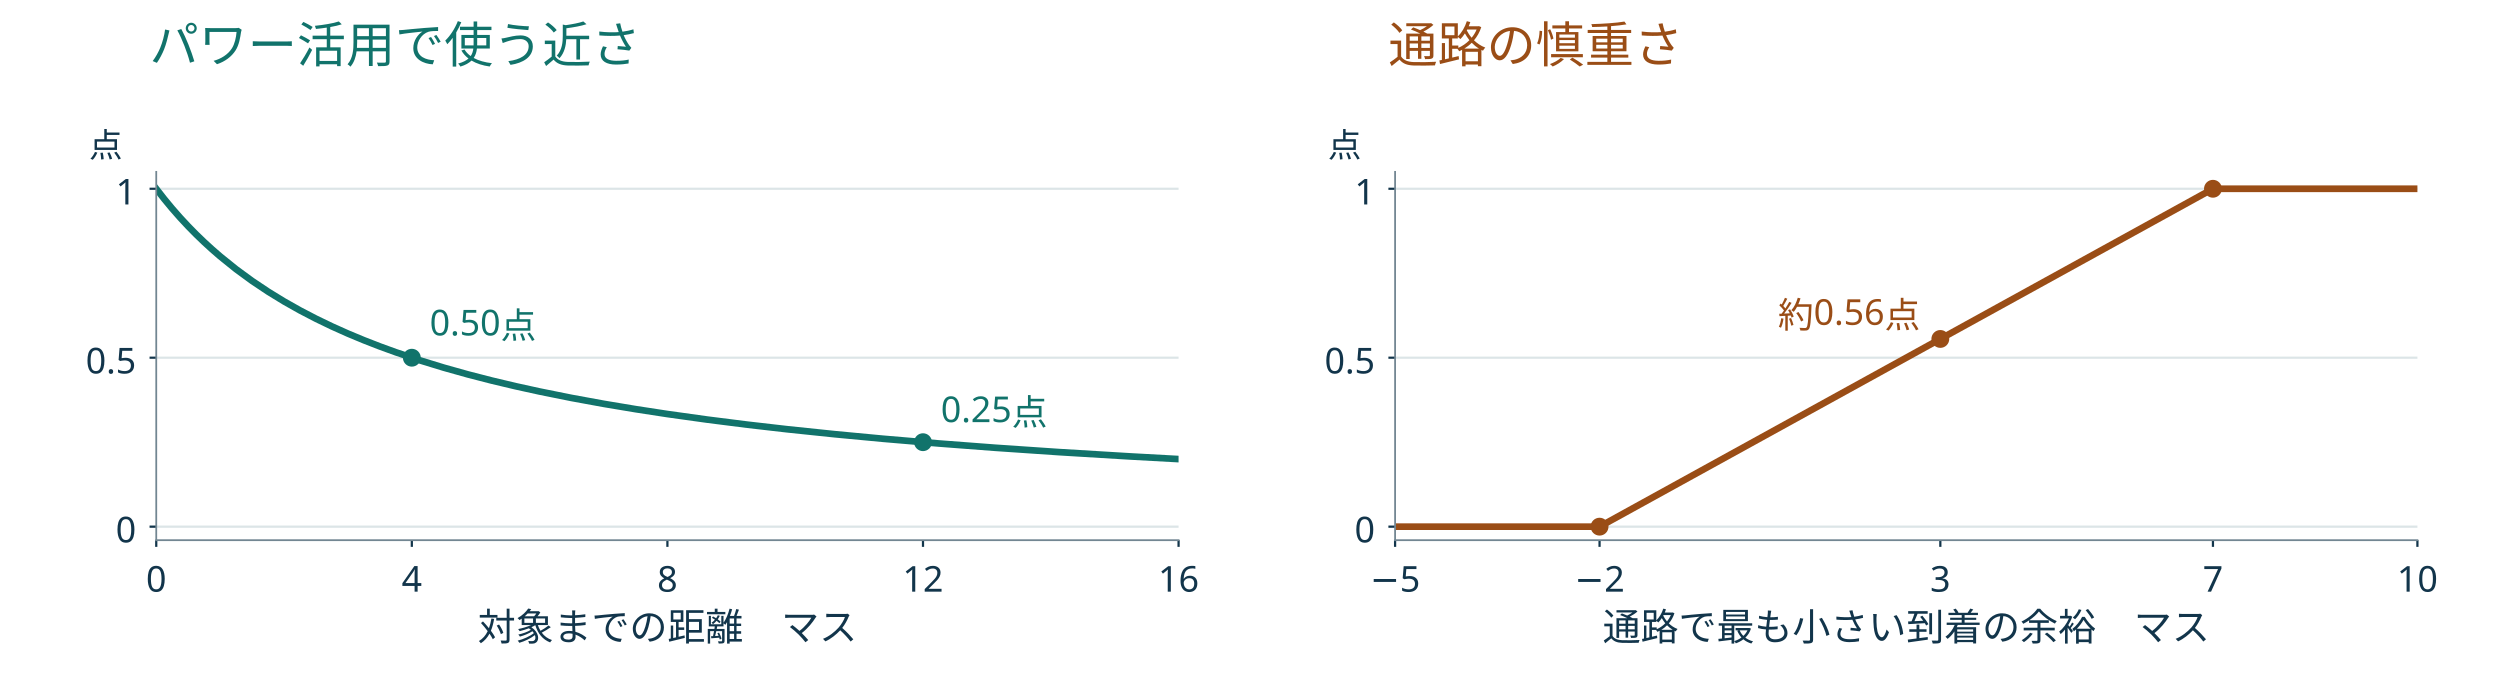
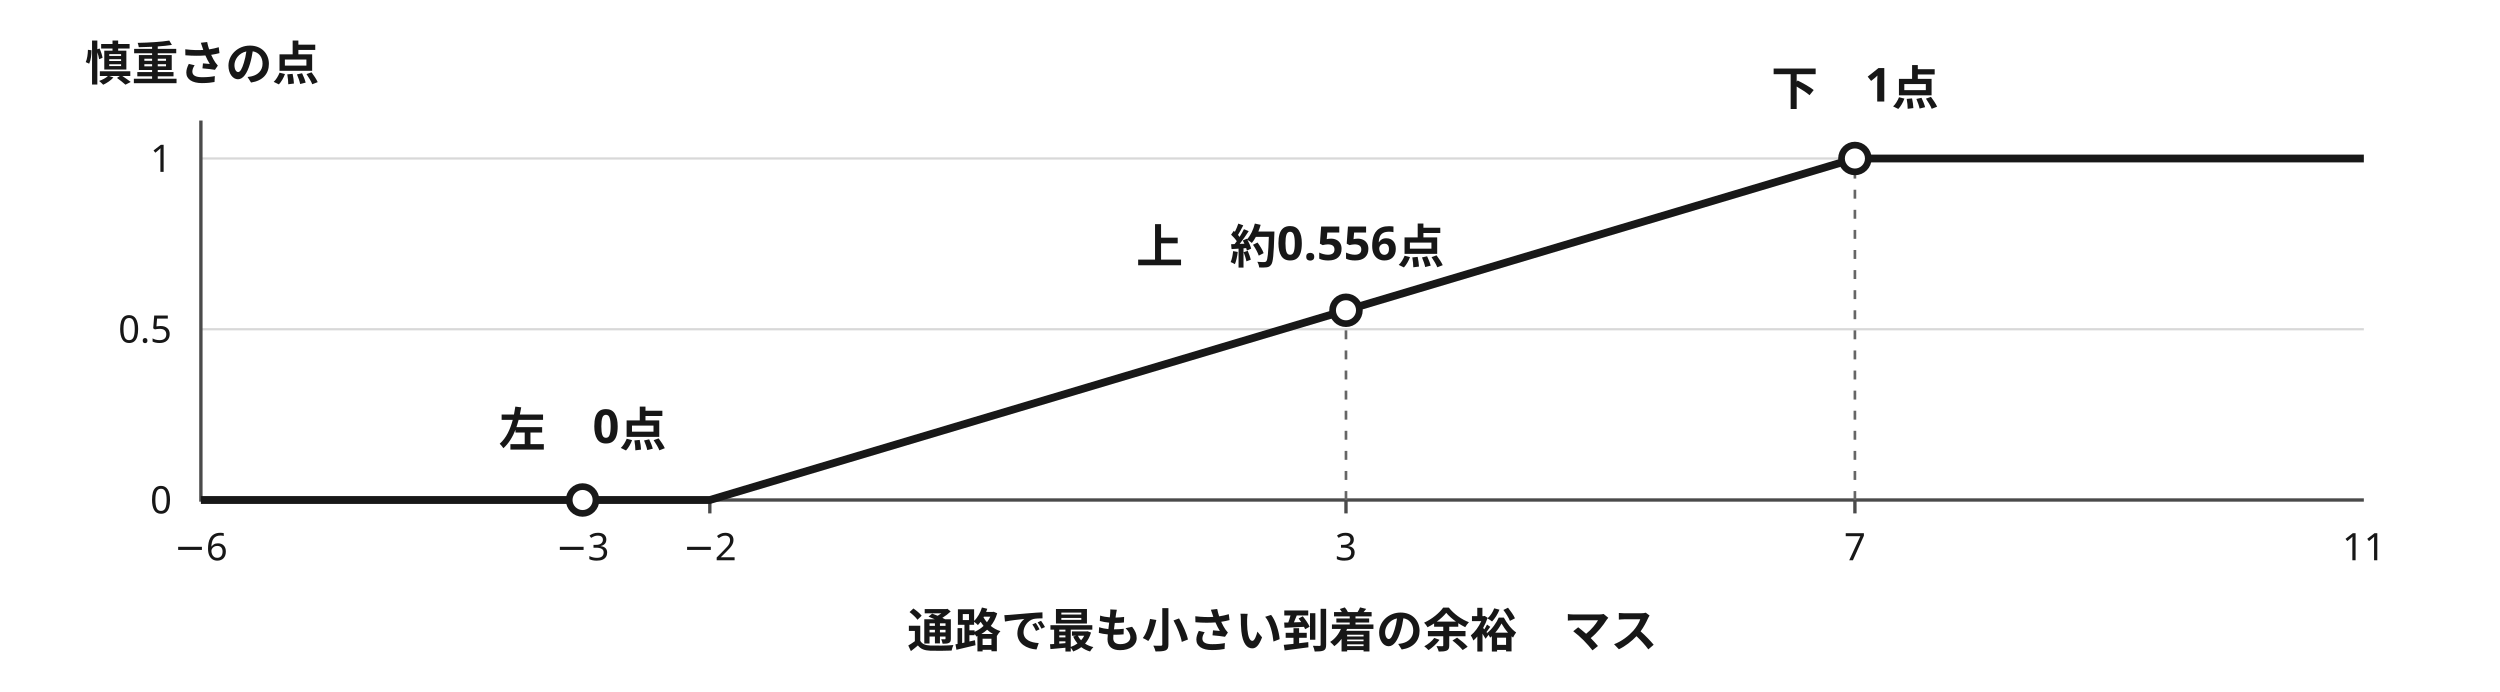
- <svg xmlns="http://www.w3.org/2000/svg" xmlns:xlink="http://www.w3.org/1999/xlink" width="1120" height="310" viewBox="0 0 1120 310" version="1.1" role="img" aria-labelledby="title desc" lang="ja">
-   <style>text { font-family: "Hiragino Sans", "Yu Gothic", "Noto Sans JP", sans-serif !important }</style>
-   <defs>
-     <style type="text/css">*{stroke-linejoin: round; stroke-linecap: butt}</style>
-   </defs>
-   <g id="figure_1">
-     <g id="patch_1">
-       <path d="M 0 310 L 1120 310 L 1120 0 L 0 0 z " style="fill: #ffffff" />
-     </g>
-     <g id="axes_1">
-       <g id="patch_2">
-         <path d="M 70 242 L 528 242 L 528 77 L 70 77 z " style="fill: #ffffff" />
-       </g>
-       <g id="matplotlib.axis_1">
-         <g id="xtick_1">
-           <g id="line2d_1">
-             <defs>
-               <path id="m23613b731c" d="M 0 0 L 0 3 " style="stroke: #12354b" />
-             </defs>
-             <g>
-               <use xlink:href="#m23613b731c" x="70" y="242" style="fill: #12354b; stroke: #12354b" />
-             </g>
-           </g>
-           <g id="text_1">
-             <text style="font-size: 16px; font-family: 'Hiragino Sans W3'; text-anchor: middle; fill: #12354b" x="70" y="265.08" transform="rotate(-0 70 265.08)">0</text>
-           </g>
-         </g>
-         <g id="xtick_2">
-           <g id="line2d_2">
-             <g>
-               <use xlink:href="#m23613b731c" x="184.5" y="242" style="fill: #12354b; stroke: #12354b" />
-             </g>
-           </g>
-           <g id="text_2">
-             <text style="font-size: 16px; font-family: 'Hiragino Sans W3'; text-anchor: middle; fill: #12354b" x="184.5" y="265.08" transform="rotate(-0 184.5 265.08)">4</text>
-           </g>
-         </g>
-         <g id="xtick_3">
-           <g id="line2d_3">
-             <g>
-               <use xlink:href="#m23613b731c" x="299" y="242" style="fill: #12354b; stroke: #12354b" />
-             </g>
-           </g>
-           <g id="text_3">
-             <text style="font-size: 16px; font-family: 'Hiragino Sans W3'; text-anchor: middle; fill: #12354b" x="299" y="265.08" transform="rotate(-0 299 265.08)">8</text>
-           </g>
-         </g>
-         <g id="xtick_4">
-           <g id="line2d_4">
-             <g>
-               <use xlink:href="#m23613b731c" x="413.5" y="242" style="fill: #12354b; stroke: #12354b" />
-             </g>
-           </g>
-           <g id="text_4">
-             <text style="font-size: 16px; font-family: 'Hiragino Sans W3'; text-anchor: middle; fill: #12354b" x="413.5" y="265.08" transform="rotate(-0 413.5 265.08)">12</text>
-           </g>
-         </g>
-         <g id="xtick_5">
-           <g id="line2d_5">
-             <g>
-               <use xlink:href="#m23613b731c" x="528" y="242" style="fill: #12354b; stroke: #12354b" />
-             </g>
-           </g>
-           <g id="text_5">
-             <text style="font-size: 16px; font-family: 'Hiragino Sans W3'; text-anchor: middle; fill: #12354b" x="528" y="265.08" transform="rotate(-0 528 265.08)">16</text>
-           </g>
-         </g>
-         <g id="text_6">
-           <text style="font-size: 17px; font-family: 'Hiragino Sans W3'; text-anchor: middle; fill: #12354b" x="299" y="286.96" transform="rotate(-0 299 286.96)">対象までの距離　マス</text>
-         </g>
-       </g>
-       <g id="matplotlib.axis_2">
-         <g id="ytick_1">
-           <g id="line2d_6">
-             <path d="M 70 235.945 L 528 235.945 " clip-path="url(#p001bfd7a4e)" style="fill: none; stroke: #dce5e7; stroke-linecap: square" />
-           </g>
-           <g id="line2d_7">
-             <defs>
-               <path id="m87934d4e91" d="M 0 0 L -3 0 " style="stroke: #12354b" />
-             </defs>
-             <g>
-               <use xlink:href="#m87934d4e91" x="70" y="235.945" style="fill: #12354b; stroke: #12354b" />
-             </g>
-           </g>
-           <g id="text_7">
-             <text style="font-size: 16px; font-family: 'Hiragino Sans W3'; text-anchor: end; fill: #12354b" x="61" y="242.985" transform="rotate(-0 61 242.985)">0</text>
-           </g>
-         </g>
-         <g id="ytick_2">
-           <g id="line2d_8">
-             <path d="M 70 160.257 L 528 160.257 " clip-path="url(#p001bfd7a4e)" style="fill: none; stroke: #dce5e7; stroke-linecap: square" />
-           </g>
-           <g id="line2d_9">
-             <g>
-               <use xlink:href="#m87934d4e91" x="70" y="160.257" style="fill: #12354b; stroke: #12354b" />
-             </g>
-           </g>
-           <g id="text_8">
-             <text style="font-size: 16px; font-family: 'Hiragino Sans W3'; text-anchor: end; fill: #12354b" x="61" y="167.297" transform="rotate(-0 61 167.2969)">0.5</text>
-           </g>
-         </g>
-         <g id="ytick_3">
-           <g id="line2d_10">
-             <path d="M 70 84.569 L 528 84.569 " clip-path="url(#p001bfd7a4e)" style="fill: none; stroke: #dce5e7; stroke-linecap: square" />
-           </g>
-           <g id="line2d_11">
-             <g>
-               <use xlink:href="#m87934d4e91" x="70" y="84.569" style="fill: #12354b; stroke: #12354b" />
-             </g>
-           </g>
-           <g id="text_9">
-             <text style="font-size: 16px; font-family: 'Hiragino Sans W3'; text-anchor: end; fill: #12354b" x="61" y="91.609" transform="rotate(-0 61 91.60881)">1</text>
-           </g>
-         </g>
-       </g>
-       <g id="line2d_12">
-         <path d="M 70 84.569 L 73.578 89.156 L 77.156 93.473 L 80.734 97.544 L 84.312 101.388 L 87.891 105.025 L 91.469 108.47 L 95.047 111.739 L 98.625 114.844 L 105.781 120.611 L 112.938 125.853 L 120.094 130.64 L 127.25 135.028 L 134.406 139.064 L 141.562 142.79 L 148.719 146.241 L 155.875 149.444 L 163.031 152.427 L 170.188 155.211 L 177.344 157.815 L 188.078 161.421 L 198.812 164.709 L 209.547 167.719 L 220.281 170.485 L 231.016 173.035 L 241.75 175.394 L 256.062 178.278 L 270.375 180.899 L 284.688 183.292 L 299 185.486 L 316.891 187.984 L 334.781 190.246 L 352.672 192.305 L 374.141 194.543 L 395.609 196.563 L 420.656 198.683 L 445.703 200.587 L 474.328 202.538 L 506.531 204.49 L 528 205.67 L 528 205.67 " clip-path="url(#p001bfd7a4e)" style="fill: none; stroke: #11736b; stroke-width: 3; stroke-linecap: square" />
-       </g>
-       <g id="line2d_13">
-         <defs>
-           <path id="md8f3335bde" d="M 0 3.5 C 0.928 3.5 1.819 3.131 2.475 2.475 C 3.131 1.819 3.5 0.928 3.5 0 C 3.5 -0.928 3.131 -1.819 2.475 -2.475 C 1.819 -3.131 0.928 -3.5 0 -3.5 C -0.928 -3.5 -1.819 -3.131 -2.475 -2.475 C -3.131 -1.819 -3.5 -0.928 -3.5 0 C -3.5 0.928 -3.131 1.819 -2.475 2.475 C -1.819 3.131 -0.928 3.5 0 3.5 z " style="stroke: #11736b" />
-         </defs>
-         <g clip-path="url(#p001bfd7a4e)">
-           <use xlink:href="#md8f3335bde" x="184.5" y="160.257" style="fill: #11736b; stroke: #11736b" />
-         </g>
-       </g>
-       <g id="line2d_14">
-         <g clip-path="url(#p001bfd7a4e)">
-           <use xlink:href="#md8f3335bde" x="413.5" y="198.101" style="fill: #11736b; stroke: #11736b" />
-         </g>
-       </g>
-       <g id="patch_3">
-         <path d="M 70 242 L 70 77 " style="fill: none; stroke: #728692; stroke-width: 0.8; stroke-linejoin: miter; stroke-linecap: square" />
-       </g>
-       <g id="patch_4">
-         <path d="M 70 242 L 528 242 " style="fill: none; stroke: #728692; stroke-width: 0.8; stroke-linejoin: miter; stroke-linecap: square" />
-       </g>
-       <g id="text_10">
-         <text style="font-size: 15px; font-family: 'Hiragino Sans W3'; text-anchor: end; fill: #12354b" x="54.886" y="70.4" transform="rotate(-0 54.886 70.4)">点</text>
-       </g>
-       <g id="text_11">
-         <text style="font-size: 16px; font-family: 'Hiragino Sans W3'; text-anchor: start; fill: #11736b" x="192.5" y="150.257" transform="rotate(-0 192.5 150.2569)">0.50点</text>
-       </g>
-       <g id="text_12">
-         <text style="font-size: 16px; font-family: 'Hiragino Sans W3'; text-anchor: start; fill: #11736b" x="421.5" y="189.101" transform="rotate(-0 421.5 189.1009)">0.25点</text>
-       </g>
-     </g>
-     <g id="axes_2">
-       <g id="patch_5">
-         <path d="M 625 242 L 1083 242 L 1083 77 L 625 77 z " style="fill: #ffffff" />
-       </g>
-       <g id="matplotlib.axis_3">
-         <g id="xtick_6">
-           <g id="line2d_15">
-             <g>
-               <use xlink:href="#m23613b731c" x="625" y="242" style="fill: #12354b; stroke: #12354b" />
-             </g>
-           </g>
-           <g id="text_13">
-             <text style="font-size: 16px; font-family: 'Hiragino Sans W3'; text-anchor: middle; fill: #12354b" x="625" y="265.08" transform="rotate(-0 625 265.08)">−5</text>
-           </g>
-         </g>
-         <g id="xtick_7">
-           <g id="line2d_16">
-             <g>
-               <use xlink:href="#m23613b731c" x="716.6" y="242" style="fill: #12354b; stroke: #12354b" />
-             </g>
-           </g>
-           <g id="text_14">
-             <text style="font-size: 16px; font-family: 'Hiragino Sans W3'; text-anchor: middle; fill: #12354b" x="716.6" y="265.08" transform="rotate(-0 716.6 265.08)">−2</text>
-           </g>
-         </g>
-         <g id="xtick_8">
-           <g id="line2d_17">
-             <g>
-               <use xlink:href="#m23613b731c" x="869.267" y="242" style="fill: #12354b; stroke: #12354b" />
-             </g>
-           </g>
-           <g id="text_15">
-             <text style="font-size: 16px; font-family: 'Hiragino Sans W3'; text-anchor: middle; fill: #12354b" x="869.267" y="265.08" transform="rotate(-0 869.2667 265.08)">3</text>
-           </g>
-         </g>
-         <g id="xtick_9">
-           <g id="line2d_18">
-             <g>
-               <use xlink:href="#m23613b731c" x="991.4" y="242" style="fill: #12354b; stroke: #12354b" />
-             </g>
-           </g>
-           <g id="text_16">
-             <text style="font-size: 16px; font-family: 'Hiragino Sans W3'; text-anchor: middle; fill: #12354b" x="991.4" y="265.08" transform="rotate(-0 991.4 265.08)">7</text>
-           </g>
-         </g>
-         <g id="xtick_10">
-           <g id="line2d_19">
-             <g>
-               <use xlink:href="#m23613b731c" x="1083" y="242" style="fill: #12354b; stroke: #12354b" />
-             </g>
-           </g>
-           <g id="text_17">
-             <text style="font-size: 16px; font-family: 'Hiragino Sans W3'; text-anchor: middle; fill: #12354b" x="1083" y="265.08" transform="rotate(-0 1083 265.08)">10</text>
-           </g>
-         </g>
-         <g id="text_18">
-           <text style="font-size: 17px; font-family: 'Hiragino Sans W3'; text-anchor: middle; fill: #12354b" x="854" y="286.96" transform="rotate(-0 854 286.96)">通路で最も小さい到着の余裕　マス</text>
-         </g>
-       </g>
-       <g id="matplotlib.axis_4">
-         <g id="ytick_4">
-           <g id="line2d_20">
-             <path d="M 625 235.945 L 1083 235.945 " clip-path="url(#pb1acd68c63)" style="fill: none; stroke: #dce5e7; stroke-linecap: square" />
-           </g>
-           <g id="line2d_21">
-             <g>
-               <use xlink:href="#m87934d4e91" x="625" y="235.945" style="fill: #12354b; stroke: #12354b" />
-             </g>
-           </g>
-           <g id="text_19">
-             <text style="font-size: 16px; font-family: 'Hiragino Sans W3'; text-anchor: end; fill: #12354b" x="616" y="242.985" transform="rotate(-0 616 242.985)">0</text>
-           </g>
-         </g>
-         <g id="ytick_5">
-           <g id="line2d_22">
-             <path d="M 625 160.257 L 1083 160.257 " clip-path="url(#pb1acd68c63)" style="fill: none; stroke: #dce5e7; stroke-linecap: square" />
-           </g>
-           <g id="line2d_23">
-             <g>
-               <use xlink:href="#m87934d4e91" x="625" y="160.257" style="fill: #12354b; stroke: #12354b" />
-             </g>
-           </g>
-           <g id="text_20">
-             <text style="font-size: 16px; font-family: 'Hiragino Sans W3'; text-anchor: end; fill: #12354b" x="616" y="167.297" transform="rotate(-0 616 167.2969)">0.5</text>
-           </g>
-         </g>
-         <g id="ytick_6">
-           <g id="line2d_24">
-             <path d="M 625 84.569 L 1083 84.569 " clip-path="url(#pb1acd68c63)" style="fill: none; stroke: #dce5e7; stroke-linecap: square" />
-           </g>
-           <g id="line2d_25">
-             <g>
-               <use xlink:href="#m87934d4e91" x="625" y="84.569" style="fill: #12354b; stroke: #12354b" />
-             </g>
-           </g>
-           <g id="text_21">
-             <text style="font-size: 16px; font-family: 'Hiragino Sans W3'; text-anchor: end; fill: #12354b" x="616" y="91.609" transform="rotate(-0 616 91.60881)">1</text>
-           </g>
-         </g>
-       </g>
-       <g id="line2d_26">
-         <path d="M 625 235.945 L 716.6 235.945 L 991.4 84.569 L 1083 84.569 " clip-path="url(#pb1acd68c63)" style="fill: none; stroke: #9a4d16; stroke-width: 3; stroke-linecap: square" />
-       </g>
-       <g id="line2d_27">
-         <defs>
-           <path id="m243d0f53c5" d="M 0 3.5 C 0.928 3.5 1.819 3.131 2.475 2.475 C 3.131 1.819 3.5 0.928 3.5 0 C 3.5 -0.928 3.131 -1.819 2.475 -2.475 C 1.819 -3.131 0.928 -3.5 0 -3.5 C -0.928 -3.5 -1.819 -3.131 -2.475 -2.475 C -3.131 -1.819 -3.5 -0.928 -3.5 0 C -3.5 0.928 -3.131 1.819 -2.475 2.475 C -1.819 3.131 -0.928 3.5 0 3.5 z " style="stroke: #9a4d16" />
-         </defs>
-         <g clip-path="url(#pb1acd68c63)">
-           <use xlink:href="#m243d0f53c5" x="716.6" y="235.945" style="fill: #9a4d16; stroke: #9a4d16" />
-         </g>
-       </g>
-       <g id="line2d_28">
-         <g clip-path="url(#pb1acd68c63)">
-           <use xlink:href="#m243d0f53c5" x="869.267" y="151.847" style="fill: #9a4d16; stroke: #9a4d16" />
-         </g>
-       </g>
-       <g id="line2d_29">
-         <g clip-path="url(#pb1acd68c63)">
-           <use xlink:href="#m243d0f53c5" x="991.4" y="84.569" style="fill: #9a4d16; stroke: #9a4d16" />
-         </g>
-       </g>
-       <g id="patch_6">
-         <path d="M 625 242 L 625 77 " style="fill: none; stroke: #728692; stroke-width: 0.8; stroke-linejoin: miter; stroke-linecap: square" />
-       </g>
-       <g id="patch_7">
-         <path d="M 625 242 L 1083 242 " style="fill: none; stroke: #728692; stroke-width: 0.8; stroke-linejoin: miter; stroke-linecap: square" />
-       </g>
-       <g id="text_22">
-         <text style="font-size: 15px; font-family: 'Hiragino Sans W3'; text-anchor: end; fill: #12354b" x="609.886" y="70.4" transform="rotate(-0 609.886 70.4)">点</text>
-       </g>
-       <g id="text_23">
-         <text style="font-size: 16px; font-family: 'Hiragino Sans W3'; text-anchor: end; fill: #9a4d16" x="860.267" y="146.847" transform="rotate(-0 860.2667 146.8471)">約0.56点</text>
-       </g>
-     </g>
-     <g id="text_24">
-       <text style="font-size: 22px; font-family: 'Hiragino Sans W6'; text-anchor: start; fill: #11736b" x="67" y="28" transform="rotate(-0 67 28)">パワー活用で使う近さ</text>
-     </g>
-     <g id="text_25">
-       <text style="font-size: 22px; font-family: 'Hiragino Sans W6'; text-anchor: start; fill: #9a4d16" x="622" y="28" transform="rotate(-0 622 28)">通路の慎重さ</text>
-     </g>
+ <svg xmlns="http://www.w3.org/2000/svg" width="1120" height="310" viewBox="0 0 1120 310" role="img" aria-labelledby="title desc" lang="ja">
+   <style>
+     text { fill: #171717; font-family: "Hiragino Sans", "Yu Gothic", "Noto Sans JP", sans-serif; }
+     .axis { fill: none; stroke: #4a4a4a; stroke-width: 1.5; }
+     .grid { fill: none; stroke: #d8d8d8; stroke-width: 1; }
+     .guide { fill: none; stroke: #666; stroke-width: 1.2; stroke-dasharray: 4 5; }
+     .tick { font-size: 17px; }
+     .label { font-size: 21px; font-weight: 600; }
+     .point { fill: #fff; stroke: #181818; stroke-width: 3; }
+   </style>
+   <rect width="1120" height="310" fill="#fff" />
+   <text x="38" y="36" class="label">慎重さの点</text>
+   <path class="grid" d="M90 71H1059 M90 147.5H1059" />
+   <path class="axis" d="M90 54V224H1059 M261 224v6 M318 224v6 M603 224v6 M831 224v6" />
+   <g class="tick" text-anchor="end">
+     <text x="77" y="230">0</text>
+     <text x="77" y="153.5">0.5</text>
+     <text x="77" y="77">1</text>
  </g>
-   <defs>
-     <clipPath id="p001bfd7a4e">
-       <rect x="70" y="77" width="458" height="165" />
-     </clipPath>
-     <clipPath id="pb1acd68c63">
-       <rect x="625" y="77" width="458" height="165" />
-     </clipPath>
-   </defs>
+   <g class="tick" text-anchor="middle">
+     <text x="90" y="251">−6</text>
+     <text x="261" y="251">−3</text>
+     <text x="318" y="251">−2</text>
+     <text x="603" y="251">3</text>
+     <text x="831" y="251">7</text>
+     <text x="1059" y="251">11</text>
+   </g>
+   <text x="574.5" y="290" text-anchor="middle" class="label">通路で最も小さい到着の余裕　マス</text>
+   <path class="guide" d="M603 224V139 M831 224V71" />
+   <path fill="none" stroke="#181818" stroke-width="3.5" d="M90 224H318L831 71H1059" />
+   <g class="point">
+     <circle cx="261" cy="224" r="6" />
+     <circle cx="603" cy="139" r="6" />
+     <circle cx="831" cy="71" r="6" />
+   </g>
+   <g class="label" text-anchor="middle">
+     <text x="261" y="200">左　0点</text>
+     <text x="578" y="118">上　約0.556点</text>
+     <text x="831" y="47">下　1点</text>
+   </g>
</svg>
